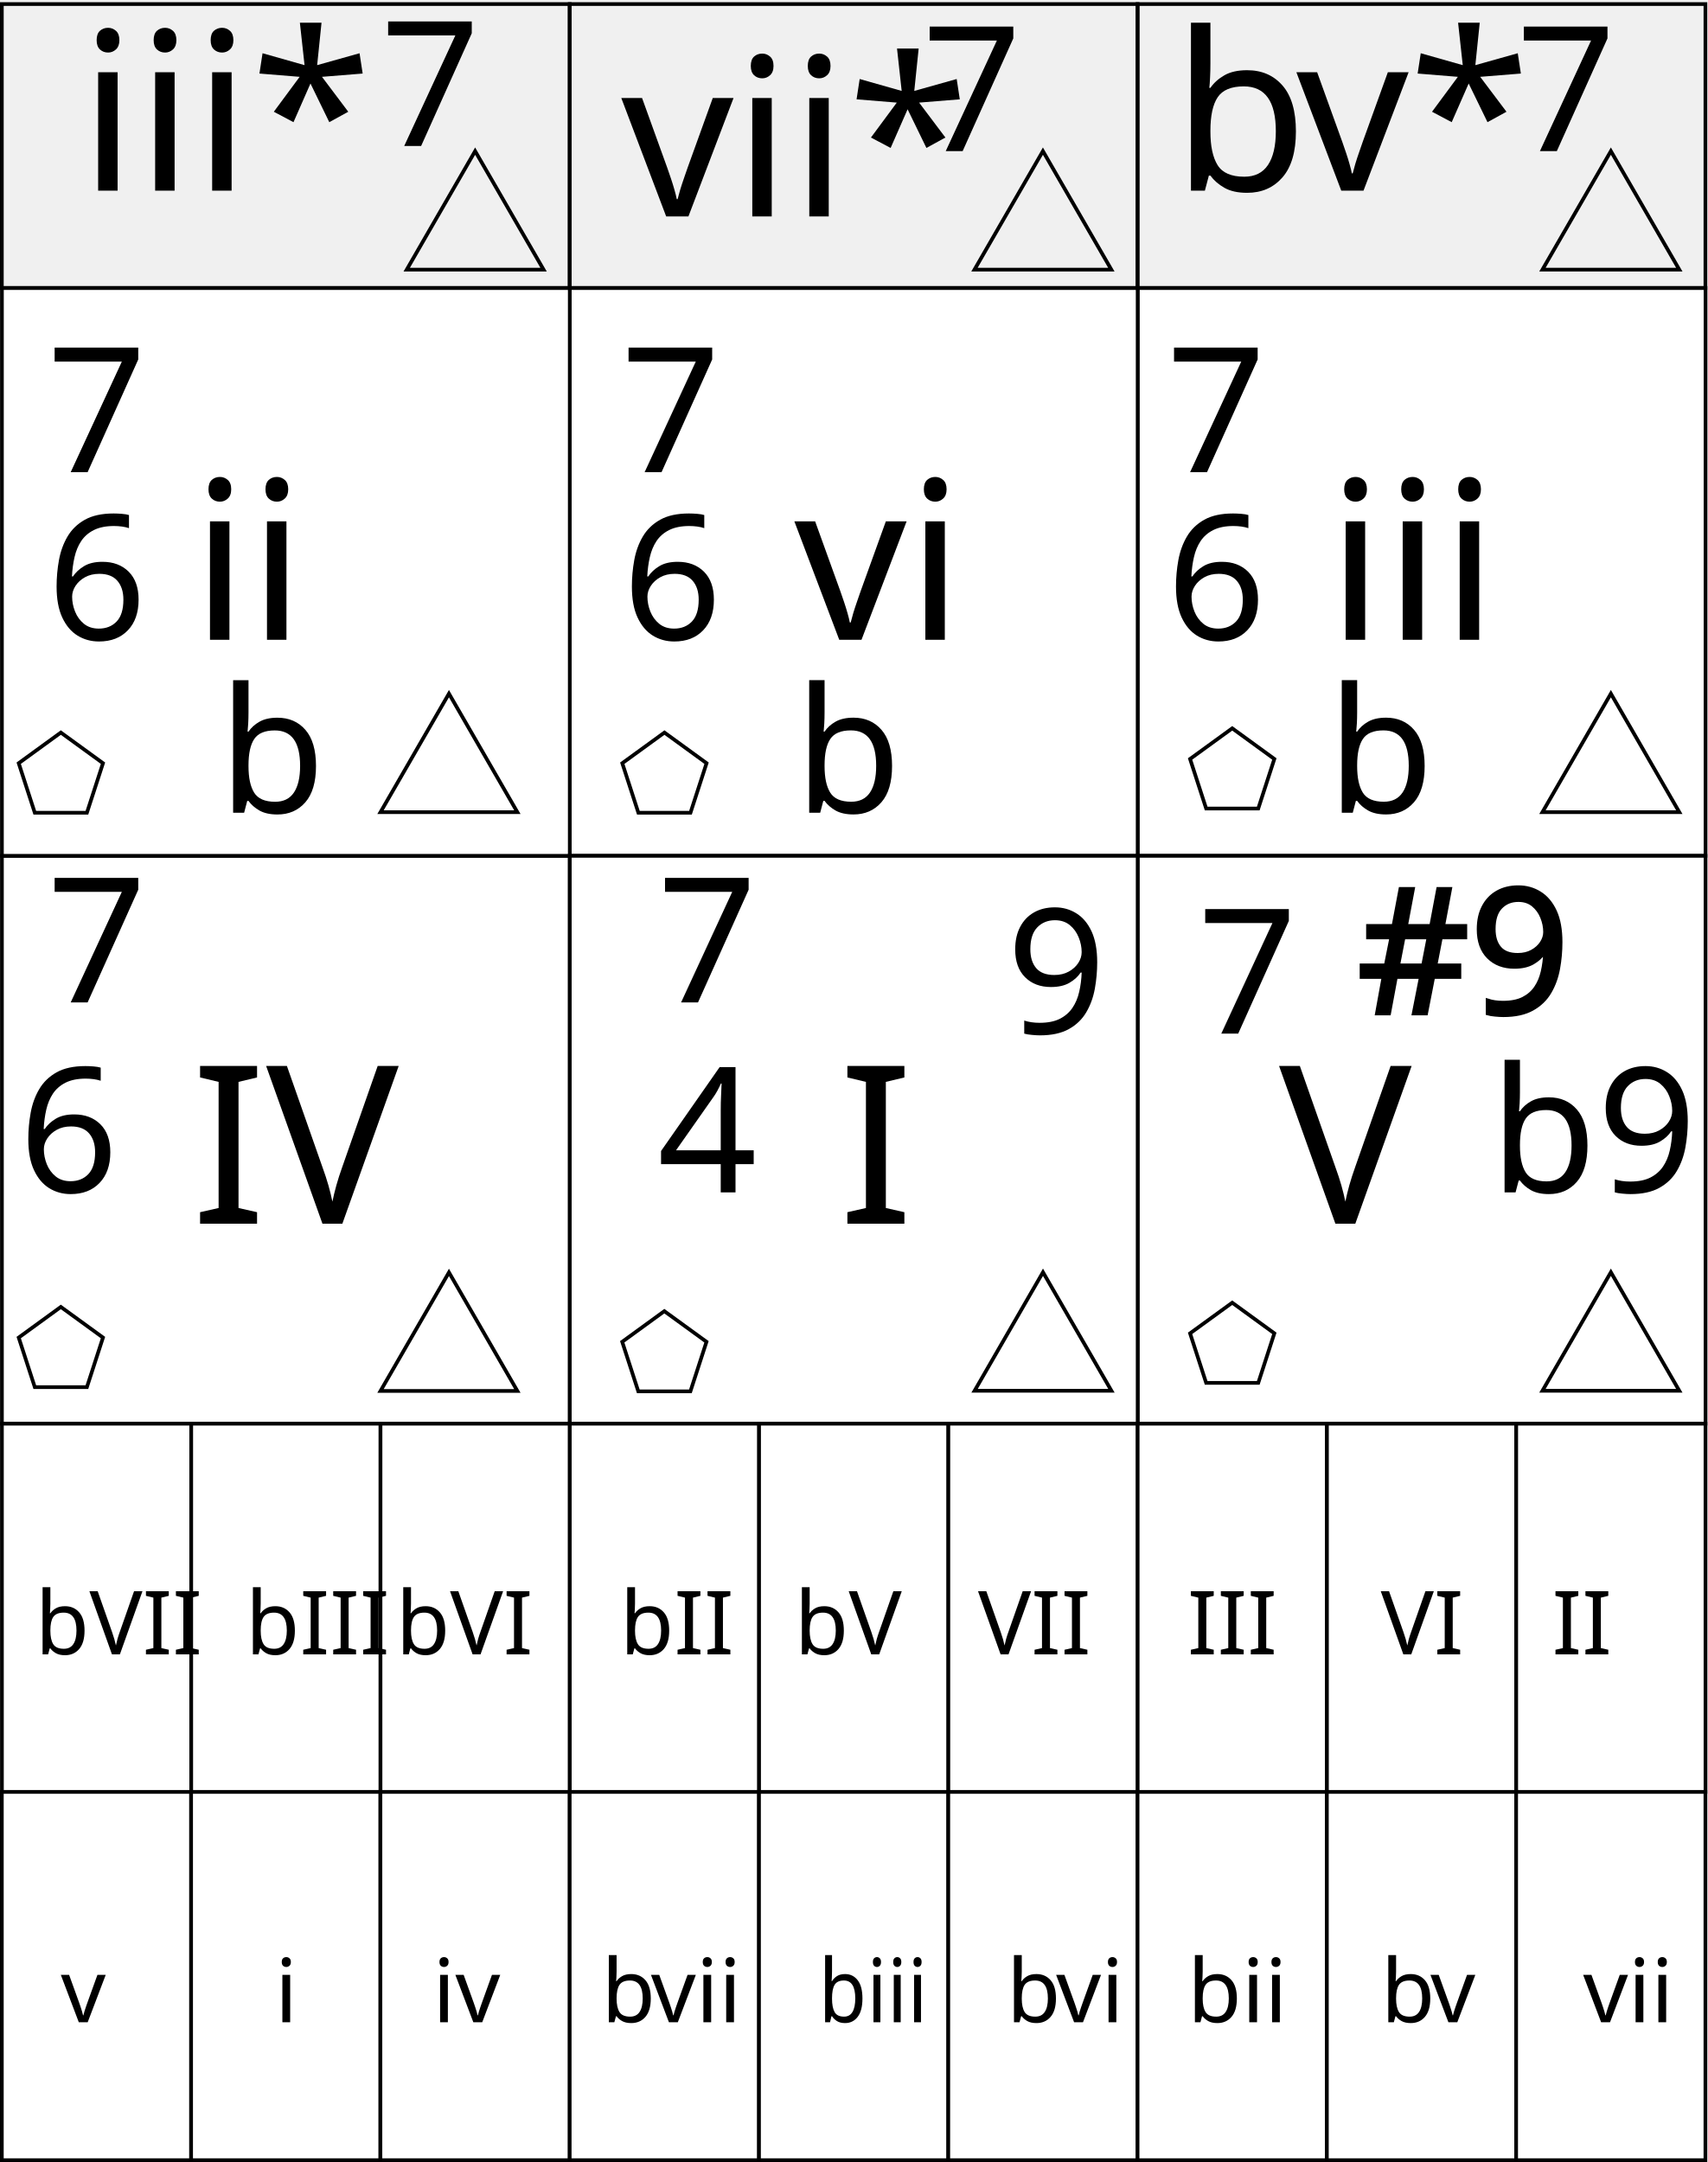
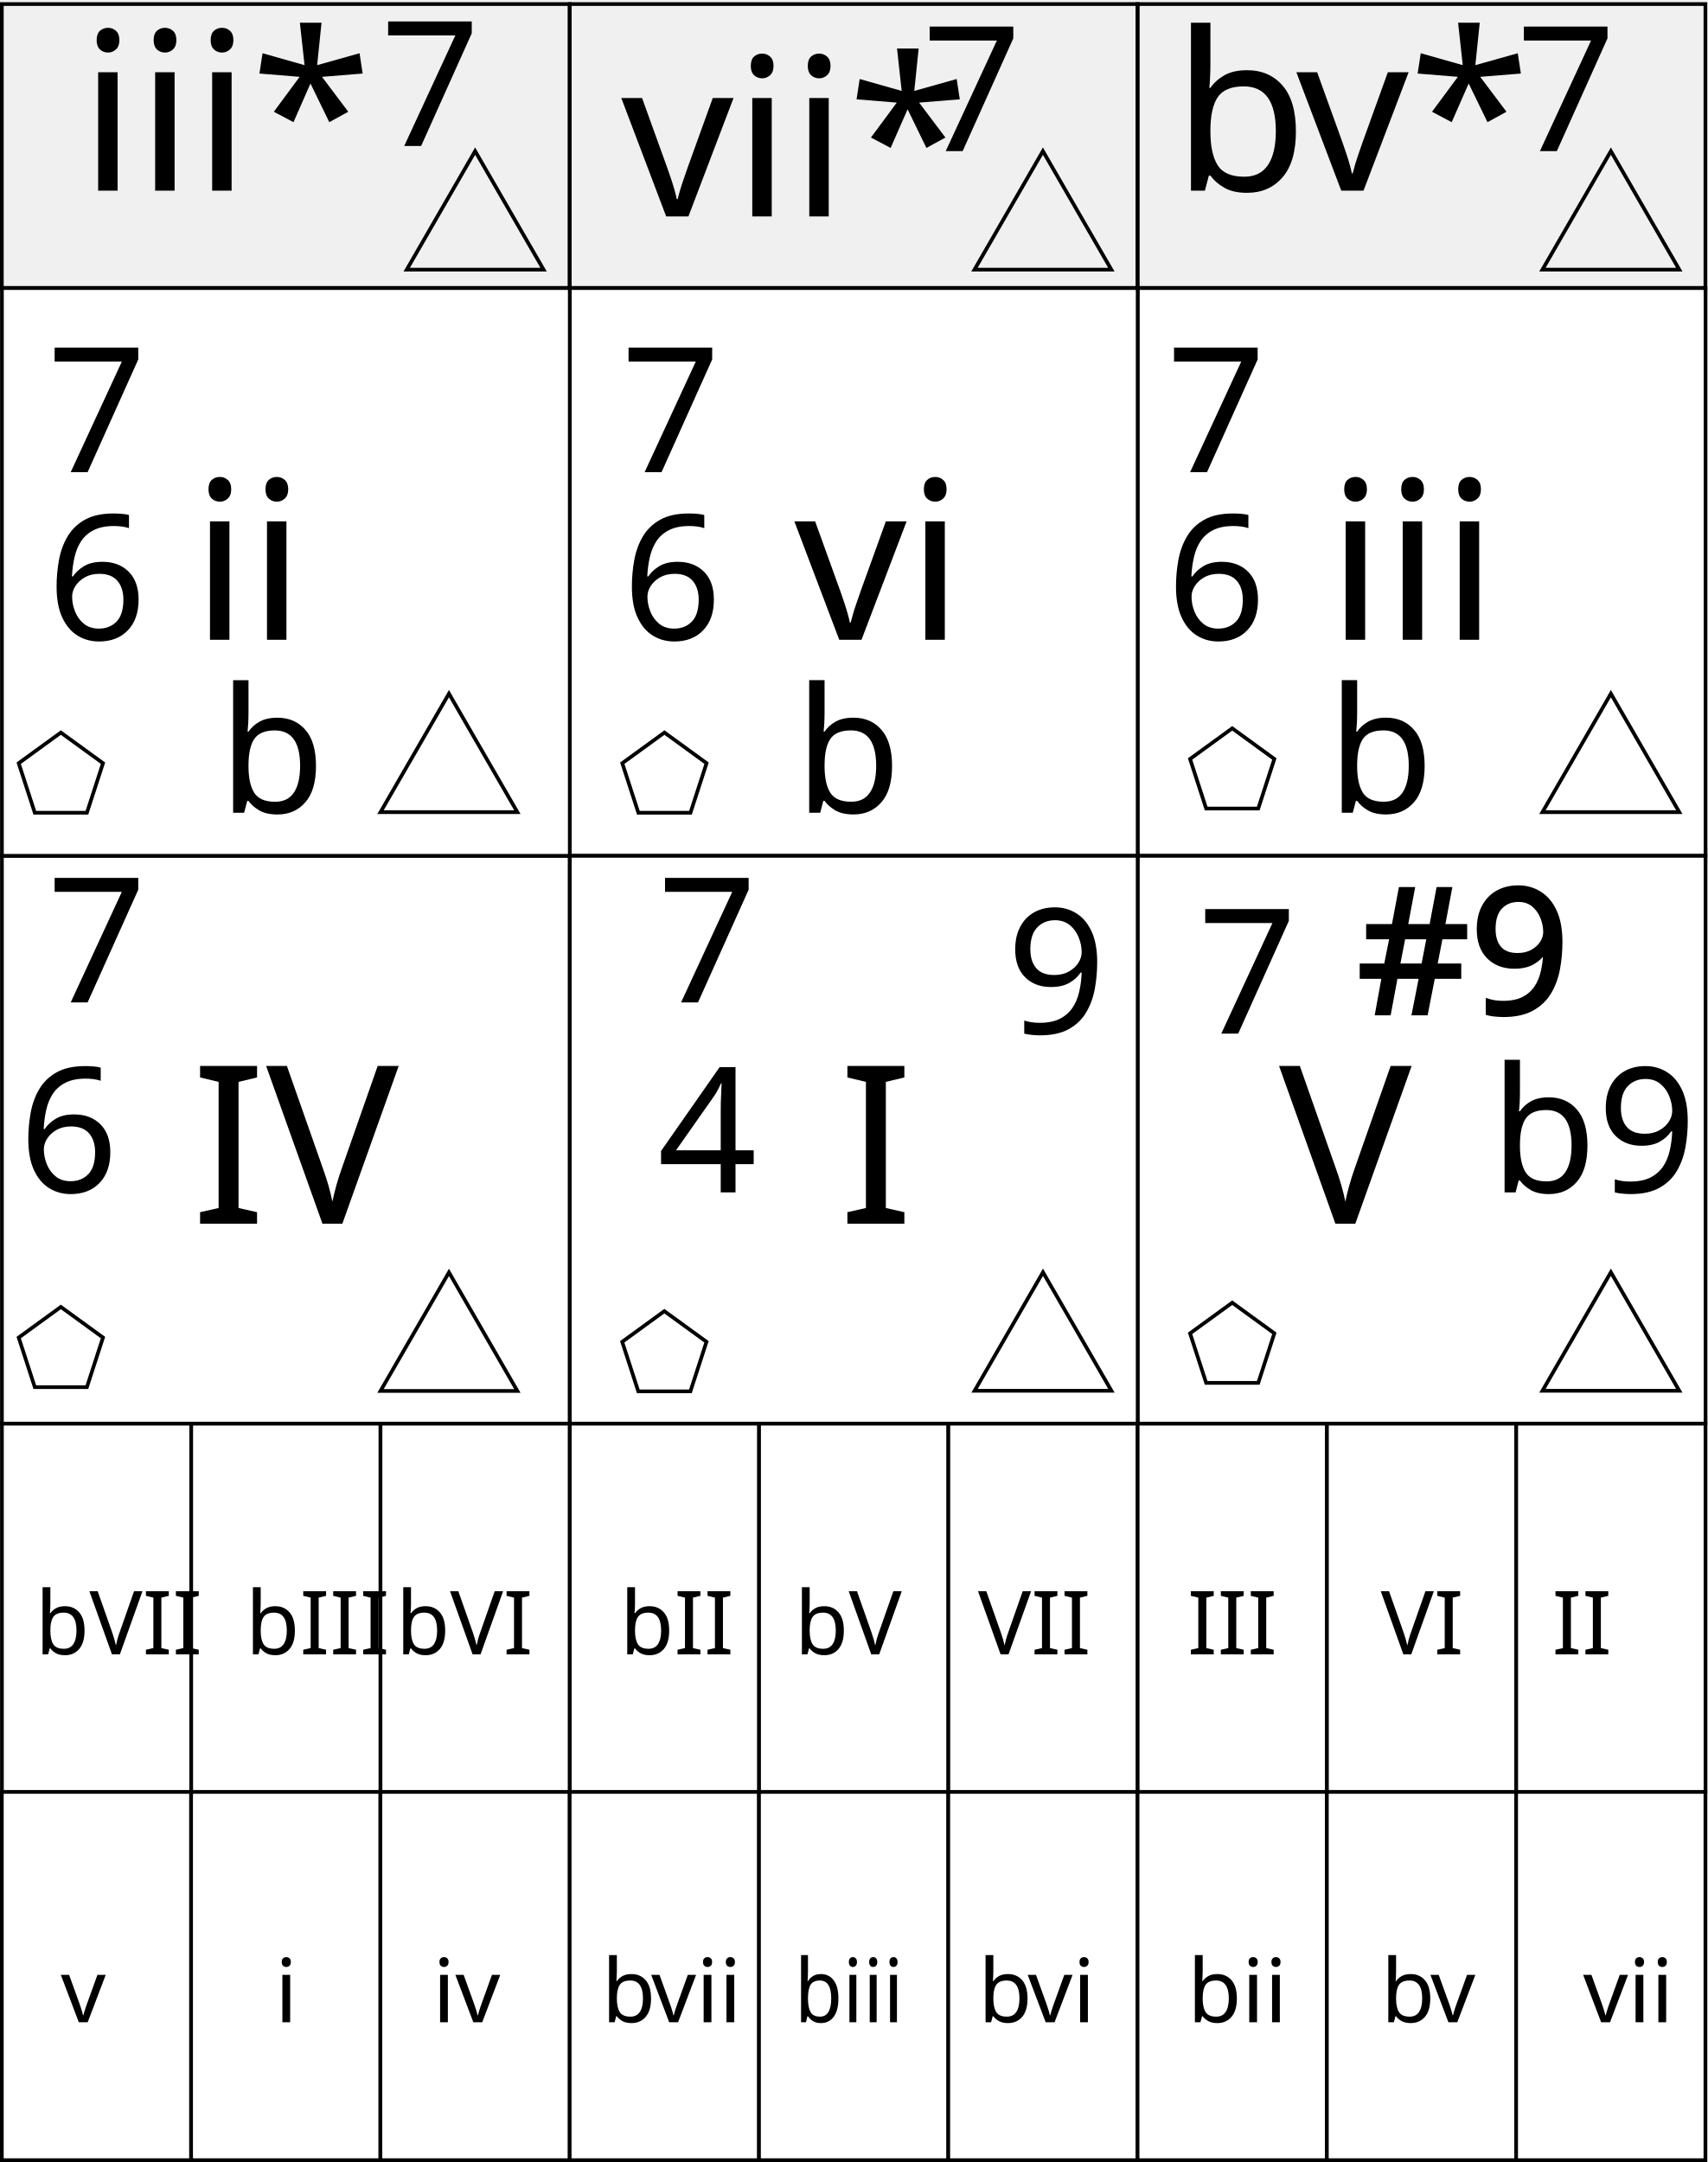
<svg xmlns="http://www.w3.org/2000/svg" id="Layer_1" data-name="Layer 1" viewBox="0 0 463.66 587.13">
  <rect x=".52" y="232.42" width="154.21" height="154.21" style="fill: #fff; stroke: #000; stroke-miterlimit: 10;" />
  <rect x="308.95" y="78.2" width="154.21" height="154.21" style="fill: #fff; stroke: #000; stroke-miterlimit: 10;" />
  <rect x="154.74" y="78.2" width="154.21" height="154.21" style="fill: #fff; stroke: #000; stroke-miterlimit: 10;" />
  <rect x=".52" y="78.2" width="154.21" height="154.21" style="fill: #fff; stroke: #000; stroke-miterlimit: 10;" />
  <rect x="308.95" y="232.42" width="154.21" height="154.21" style="fill: #fff; stroke: #000; stroke-miterlimit: 10;" />
  <rect x="154.74" y="232.42" width="154.21" height="154.21" style="fill: #fff; stroke: #000; stroke-miterlimit: 10;" />
  <rect x=".52" y="386.63" width="51.4" height="100" style="fill: #fff; stroke: #000; stroke-miterlimit: 10;" />
  <rect x="51.93" y="386.63" width="51.4" height="100" style="fill: #fff; stroke: #000; stroke-miterlimit: 10;" />
  <rect x="103.33" y="386.63" width="51.4" height="100" style="fill: #fff; stroke: #000; stroke-miterlimit: 10;" />
  <rect x="154.74" y="386.63" width="51.4" height="100" style="fill: #fff; stroke: #000; stroke-miterlimit: 10;" />
  <rect x="206.14" y="386.63" width="51.4" height="100" style="fill: #fff; stroke: #000; stroke-miterlimit: 10;" />
  <rect x="257.54" y="386.63" width="51.4" height="100" style="fill: #fff; stroke: #000; stroke-miterlimit: 10;" />
  <rect x="308.95" y="386.63" width="51.4" height="100" style="fill: #fff; stroke: #000; stroke-miterlimit: 10;" />
  <rect x="360.35" y="386.63" width="51.4" height="100" style="fill: #fff; stroke: #000; stroke-miterlimit: 10;" />
  <rect x="411.75" y="386.63" width="51.4" height="100" style="fill: #fff; stroke: #000; stroke-miterlimit: 10;" />
  <rect x=".5" y="486.63" width="51.4" height="100" style="fill: #fff; stroke: #000; stroke-miterlimit: 10;" />
  <rect x="51.9" y="486.63" width="51.4" height="100" style="fill: #fff; stroke: #000; stroke-miterlimit: 10;" />
  <rect x="103.31" y="486.63" width="51.4" height="100" style="fill: #fff; stroke: #000; stroke-miterlimit: 10;" />
  <rect x="154.71" y="486.63" width="51.4" height="100" style="fill: #fff; stroke: #000; stroke-miterlimit: 10;" />
  <rect x="206.12" y="486.63" width="51.4" height="100" style="fill: #fff; stroke: #000; stroke-miterlimit: 10;" />
  <rect x="257.52" y="486.63" width="51.4" height="100" style="fill: #fff; stroke: #000; stroke-miterlimit: 10;" />
  <rect x="308.92" y="486.63" width="51.4" height="100" style="fill: #fff; stroke: #000; stroke-miterlimit: 10;" />
  <rect x="360.33" y="486.63" width="51.4" height="100" style="fill: #fff; stroke: #000; stroke-miterlimit: 10;" />
  <rect x="411.73" y="486.63" width="51.4" height="100" style="fill: #fff; stroke: #000; stroke-miterlimit: 10;" />
  <text id="maj1" transform="translate(227.72 332.32)" style="font-family: MyriadPro-Regular, 'Myriad Pro'; font-size: 60px;">
    <tspan x="0" y="0">I</tspan>
  </text>
  <text id="maj5" transform="translate(347.35 332.32)" style="font-family: MyriadPro-Regular, 'Myriad Pro'; font-size: 60px;">
    <tspan x="0" y="0">V</tspan>
    <tspan x="33.48" y="0" style="letter-spacing: -.17em;">	</tspan>
  </text>
  <text id="maj4" transform="translate(51.93 332.32)" style="font-family: MyriadPro-Regular, 'Myriad Pro'; font-size: 60px;">
    <tspan x="0" y="0">IV</tspan>
  </text>
  <text id="min2" transform="translate(51.93 173.74)" style="font-family: MyriadPro-Regular, 'Myriad Pro'; font-size: 60px;">
    <tspan x="0" y="0">ii</tspan>
  </text>
  <text id="min6" transform="translate(215.72 173.74)" style="font-family: MyriadPro-Regular, 'Myriad Pro'; font-size: 60px;">
    <tspan x="0" y="0">vi</tspan>
  </text>
  <text id="min3" transform="translate(360.35 173.74)" style="font-family: MyriadPro-Regular, 'Myriad Pro'; font-size: 60px;">
    <tspan x="0" y="0">iii</tspan>
  </text>
  <text id="majb7" transform="translate(9.52 449.27)" style="font-family: MyriadPro-Regular, 'Myriad Pro'; font-size: 24px;">
    <tspan x="0" y="0">bVII</tspan>
  </text>
  <text id="majb3" transform="translate(66.64 449.27)" style="font-family: MyriadPro-Regular, 'Myriad Pro'; font-size: 24px;">
    <tspan x="0" y="0">bIII</tspan>
  </text>
  <text id="majb6" transform="translate(107.46 449.27)" style="font-family: MyriadPro-Regular, 'Myriad Pro'; font-size: 24px;">
    <tspan x="0" y="0">bVI</tspan>
  </text>
  <text id="majb2" transform="translate(168.29 449.27)" style="font-family: MyriadPro-Regular, 'Myriad Pro'; font-size: 24px;">
    <tspan x="0" y="0">bII</tspan>
  </text>
  <text id="majb5" transform="translate(215.72 449.27)" style="font-family: MyriadPro-Regular, 'Myriad Pro'; font-size: 24px;">
    <tspan x="0" y="0">bV</tspan>
  </text>
  <text id="maj7" transform="translate(265.6 449.27)" style="font-family: MyriadPro-Regular, 'Myriad Pro'; font-size: 24px;">
    <tspan x="0" y="0">VII</tspan>
  </text>
  <text id="maj3" transform="translate(322.45 449.27)" style="font-family: MyriadPro-Regular, 'Myriad Pro'; font-size: 24px;">
    <tspan x="0" y="0">III</tspan>
  </text>
  <text id="maj6" transform="translate(374.97 449.27)" style="font-family: MyriadPro-Regular, 'Myriad Pro'; font-size: 24px;">
    <tspan x="0" y="0">VI</tspan>
  </text>
  <text id="maj2" transform="translate(421.46 449.27)" style="font-family: MyriadPro-Regular, 'Myriad Pro'; font-size: 24px;">
    <tspan x="0" y="0">II</tspan>
  </text>
-   <text id="maj5-2" data-name="maj5" transform="translate(16.52 549.17)" style="font-family: MyriadPro-Regular, 'Myriad Pro'; font-size: 24px;">
+   <text id="min5" transform="translate(16.52 549.17)" style="font-family: MyriadPro-Regular, 'Myriad Pro'; font-size: 24px;">
    <tspan x="0" y="0">v</tspan>
  </text>
  <text id="min1" transform="translate(74.64 549.17)" style="font-family: MyriadPro-Regular, 'Myriad Pro'; font-size: 24px;">
    <tspan x="0" y="0">i</tspan>
  </text>
  <text id="min4" transform="translate(117.47 549.17)" style="font-family: MyriadPro-Regular, 'Myriad Pro'; font-size: 24px;">
    <tspan x="0" y="0">iv</tspan>
  </text>
-   <text id="minb7" transform="translate(163.29 549.17)" style="font-family: MyriadPro-Regular, 'Myriad Pro'; font-size: 24px;">
-     <tspan x="0" y="0" style="letter-spacing: 0em;">b</tspan>
-     <tspan x="13.49" y="0" style="letter-spacing: 0em;">vii</tspan>
-   </text>
-   <text id="minb3" transform="translate(222.25 549.17) scale(.89 1)" style="font-family: MyriadPro-Regular, 'Myriad Pro'; font-size: 24px;">
+   <text id="minb3" transform="translate(215.72 549.17) scale(.89 1)" style="font-family: MyriadPro-Regular, 'Myriad Pro'; font-size: 24px;">
    <tspan x="0" y="0">biii</tspan>
  </text>
-   <text id="minb6" transform="translate(273.32 549.17)" style="font-family: MyriadPro-Regular, 'Myriad Pro'; font-size: 24px;">
+   <text id="minb6" transform="translate(265.6 549.17)" style="font-family: MyriadPro-Regular, 'Myriad Pro'; font-size: 24px;">
    <tspan x="0" y="0" style="letter-spacing: 0em;">b</tspan>
    <tspan x="13.49" y="0" style="letter-spacing: 0em;">vi</tspan>
  </text>
  <text id="minb2" transform="translate(322.45 549.17)" style="font-family: MyriadPro-Regular, 'Myriad Pro'; font-size: 24px;">
    <tspan x="0" y="0">bii</tspan>
  </text>
  <text id="minb5" transform="translate(374.97 549.17)" style="font-family: MyriadPro-Regular, 'Myriad Pro'; font-size: 24px;">
    <tspan x="0" y="0" style="letter-spacing: 0em;">b</tspan>
    <tspan x="13.49" y="0" style="letter-spacing: 0em;">v</tspan>
  </text>
  <text id="min7" transform="translate(429.93 549.17)" style="font-family: MyriadPro-Regular, 'Myriad Pro'; font-size: 24px;">
    <tspan x="0" y="0">vii</tspan>
  </text>
  <rect x="308.92" y="1.1" width="154.21" height="77.11" style="fill: none; stroke: #000; stroke-miterlimit: 10;" />
  <rect x="154.71" y="1.1" width="154.21" height="77.11" style="fill: none; stroke: #000; stroke-miterlimit: 10;" />
  <rect x=".5" y="1.1" width="154.21" height="77.11" style="fill: none; stroke: #000; stroke-miterlimit: 10;" />
  <text id="dim7" transform="translate(168.72 58.77)" style="font-family: MyriadPro-Regular, 'Myriad Pro'; font-size: 60px;">
    <tspan x="0" y="0">vii*</tspan>
  </text>
  <text id="dimb5" transform="translate(318.33 51.77)" style="font-family: MyriadPro-Regular, 'Myriad Pro'; font-size: 60px;">
    <tspan x="0" y="0" style="letter-spacing: 0em;">b</tspan>
    <tspan x="33.72" y="0">v*</tspan>
  </text>
  <text id="dim3" transform="translate(21.56 51.77)" style="font-family: MyriadPro-Regular, 'Myriad Pro'; font-size: 60px;">
    <tspan x="0" y="0">iii*</tspan>
  </text>
  <polygon points="180.41 356.07 168.97 364.39 173.34 377.85 187.49 377.85 191.86 364.39 180.41 356.07" style="fill: none; stroke: #000; stroke-miterlimit: 10;" />
  <polygon points="16.52 354.92 5.08 363.24 9.45 376.7 23.6 376.7 27.97 363.24 16.52 354.92" style="fill: none; stroke: #000; stroke-miterlimit: 10;" />
  <polygon points="334.63 353.77 323.18 362.09 327.55 375.55 341.7 375.55 346.07 362.09 334.63 353.77" style="fill: none; stroke: #000; stroke-miterlimit: 10;" />
  <polygon points="16.52 198.94 5.08 207.26 9.45 220.72 23.6 220.72 27.97 207.26 16.52 198.94" style="fill: none; stroke: #000; stroke-miterlimit: 10;" />
  <polygon points="180.44 198.94 168.99 207.26 173.36 220.72 187.51 220.72 191.88 207.26 180.44 198.94" style="fill: none; stroke: #000; stroke-miterlimit: 10;" />
  <polygon points="334.63 197.79 323.18 206.11 327.55 219.57 341.7 219.57 346.07 206.11 334.63 197.79" style="fill: none; stroke: #000; stroke-miterlimit: 10;" />
  <polygon points="121.92 345.54 103.33 377.74 140.5 377.74 121.92 345.54" style="fill: none; stroke: #000; stroke-miterlimit: 10;" />
  <polygon points="283.24 345.5 264.66 377.69 301.83 377.69 283.24 345.5" style="fill: none; stroke: #000; stroke-miterlimit: 10;" />
  <polygon points="437.46 345.5 418.87 377.69 456.04 377.69 437.46 345.5" style="fill: none; stroke: #000; stroke-miterlimit: 10;" />
  <polygon points="437.46 188.37 418.87 220.56 456.04 220.56 437.46 188.37" style="fill: none; stroke: #000; stroke-miterlimit: 10;" />
  <polygon points="121.92 188.37 103.33 220.56 140.5 220.56 121.92 188.37" style="fill: none; stroke: #000; stroke-miterlimit: 10;" />
  <text transform="translate(12.76 128.23)" style="font-family: MyriadPro-Regular, 'Myriad Pro'; font-size: 47.37px;">
    <tspan x="0" y="0">7</tspan>
  </text>
  <text transform="translate(168.62 128.23)" style="font-family: MyriadPro-Regular, 'Myriad Pro'; font-size: 47.37px;">
    <tspan x="0" y="0">7</tspan>
  </text>
  <text transform="translate(316.75 128.23)" style="font-family: MyriadPro-Regular, 'Myriad Pro'; font-size: 47.37px;">
    <tspan x="0" y="0">7</tspan>
  </text>
  <text transform="translate(325.22 280.7)" style="font-family: MyriadPro-Regular, 'Myriad Pro'; font-size: 47.37px;">
    <tspan x="0" y="0">7</tspan>
  </text>
  <text transform="translate(178.52 272.23)" style="font-family: MyriadPro-Regular, 'Myriad Pro'; font-size: 47.37px;">
    <tspan x="0" y="0">7</tspan>
  </text>
  <text transform="translate(12.76 272.23)" style="font-family: MyriadPro-Regular, 'Myriad Pro'; font-size: 47.37px;">
    <tspan x="0" y="0">7</tspan>
  </text>
  <text transform="translate(178.52 323.81)" style="font-family: MyriadPro-Regular, 'Myriad Pro'; font-size: 47.37px;">
    <tspan x="0" y="0">4</tspan>
  </text>
  <text transform="translate(59.28 220.72)" style="font-family: MyriadPro-Regular, 'Myriad Pro'; font-size: 47.37px;">
    <tspan x="0" y="0">b</tspan>
  </text>
  <text transform="translate(5.08 323.81)" style="font-family: MyriadPro-Regular, 'Myriad Pro'; font-size: 47.37px;">
    <tspan x="0" y="0">6</tspan>
  </text>
  <text transform="translate(103.33 39.65)" style="font-family: MyriadPro-Regular, 'Myriad Pro'; font-size: 47.37px;">
    <tspan x="0" y="0">7</tspan>
  </text>
  <polygon points="129.03 41.04 110.45 73.23 147.62 73.23 129.03 41.04" style="fill: none; stroke: #000; stroke-miterlimit: 10;" />
  <polygon points="283.22 41.04 264.63 73.23 301.81 73.23 283.22 41.04" style="fill: none; stroke: #000; stroke-miterlimit: 10;" />
  <polygon points="437.46 41.04 418.87 73.23 456.04 73.23 437.46 41.04" style="fill: none; stroke: #000; stroke-miterlimit: 10;" />
  <text transform="translate(250.39 41.04)" style="font-family: MyriadPro-Regular, 'Myriad Pro'; font-size: 47.37px;">
    <tspan x="0" y="0">7</tspan>
  </text>
  <text transform="translate(411.75 41.04)" style="font-family: MyriadPro-Regular, 'Myriad Pro'; font-size: 47.37px;">
    <tspan x="0" y="0">7</tspan>
  </text>
  <text transform="translate(368.56 275.23)" style="font-family: MyriadPro-Regular, 'Myriad Pro'; font-size: 47.37px; stroke: #000; stroke-miterlimit: 10;">
    <tspan x="0" y="0">#9</tspan>
  </text>
  <text transform="translate(404.56 323.81)" style="font-family: MyriadPro-Regular, 'Myriad Pro'; font-size: 47.37px;">
    <tspan x="0" y="0">b9</tspan>
  </text>
  <text transform="translate(168.99 173.74)" style="font-family: MyriadPro-Regular, 'Myriad Pro'; font-size: 47.37px;">
    <tspan x="0" y="0">6</tspan>
  </text>
  <text transform="translate(316.75 173.74)" style="font-family: MyriadPro-Regular, 'Myriad Pro'; font-size: 47.37px;">
    <tspan x="0" y="0">6</tspan>
  </text>
  <text transform="translate(12.76 173.74)" style="font-family: MyriadPro-Regular, 'Myriad Pro'; font-size: 47.37px;">
    <tspan x="0" y="0">6</tspan>
  </text>
  <text transform="translate(215.72 220.71)" style="font-family: MyriadPro-Regular, 'Myriad Pro'; font-size: 47.37px;">
    <tspan x="0" y="0">b</tspan>
  </text>
  <text transform="translate(360.35 220.71)" style="font-family: MyriadPro-Regular, 'Myriad Pro'; font-size: 47.37px;">
    <tspan x="0" y="0">b</tspan>
  </text>
  <text transform="translate(273.32 280.7)" style="font-family: MyriadPro-Regular, 'Myriad Pro'; font-size: 47.37px;">
    <tspan x="0" y="0">9</tspan>
  </text>
  <text transform="translate(429.93 272.23)" style="fill: #fff; font-family: MyriadPro-Regular, 'Myriad Pro'; font-size: 47.37px;">
    <tspan x="0" y="0">9</tspan>
  </text>
+   <text id="minb7" transform="translate(163.36 549.17)" style="font-family: MyriadPro-Regular, 'Myriad Pro'; font-size: 24px;">
+     <tspan x="0" y="0" style="letter-spacing: 0em;">b</tspan>
+     <tspan x="13.49" y="0" style="letter-spacing: 0em;">vii</tspan>
+   </text>
</svg>
